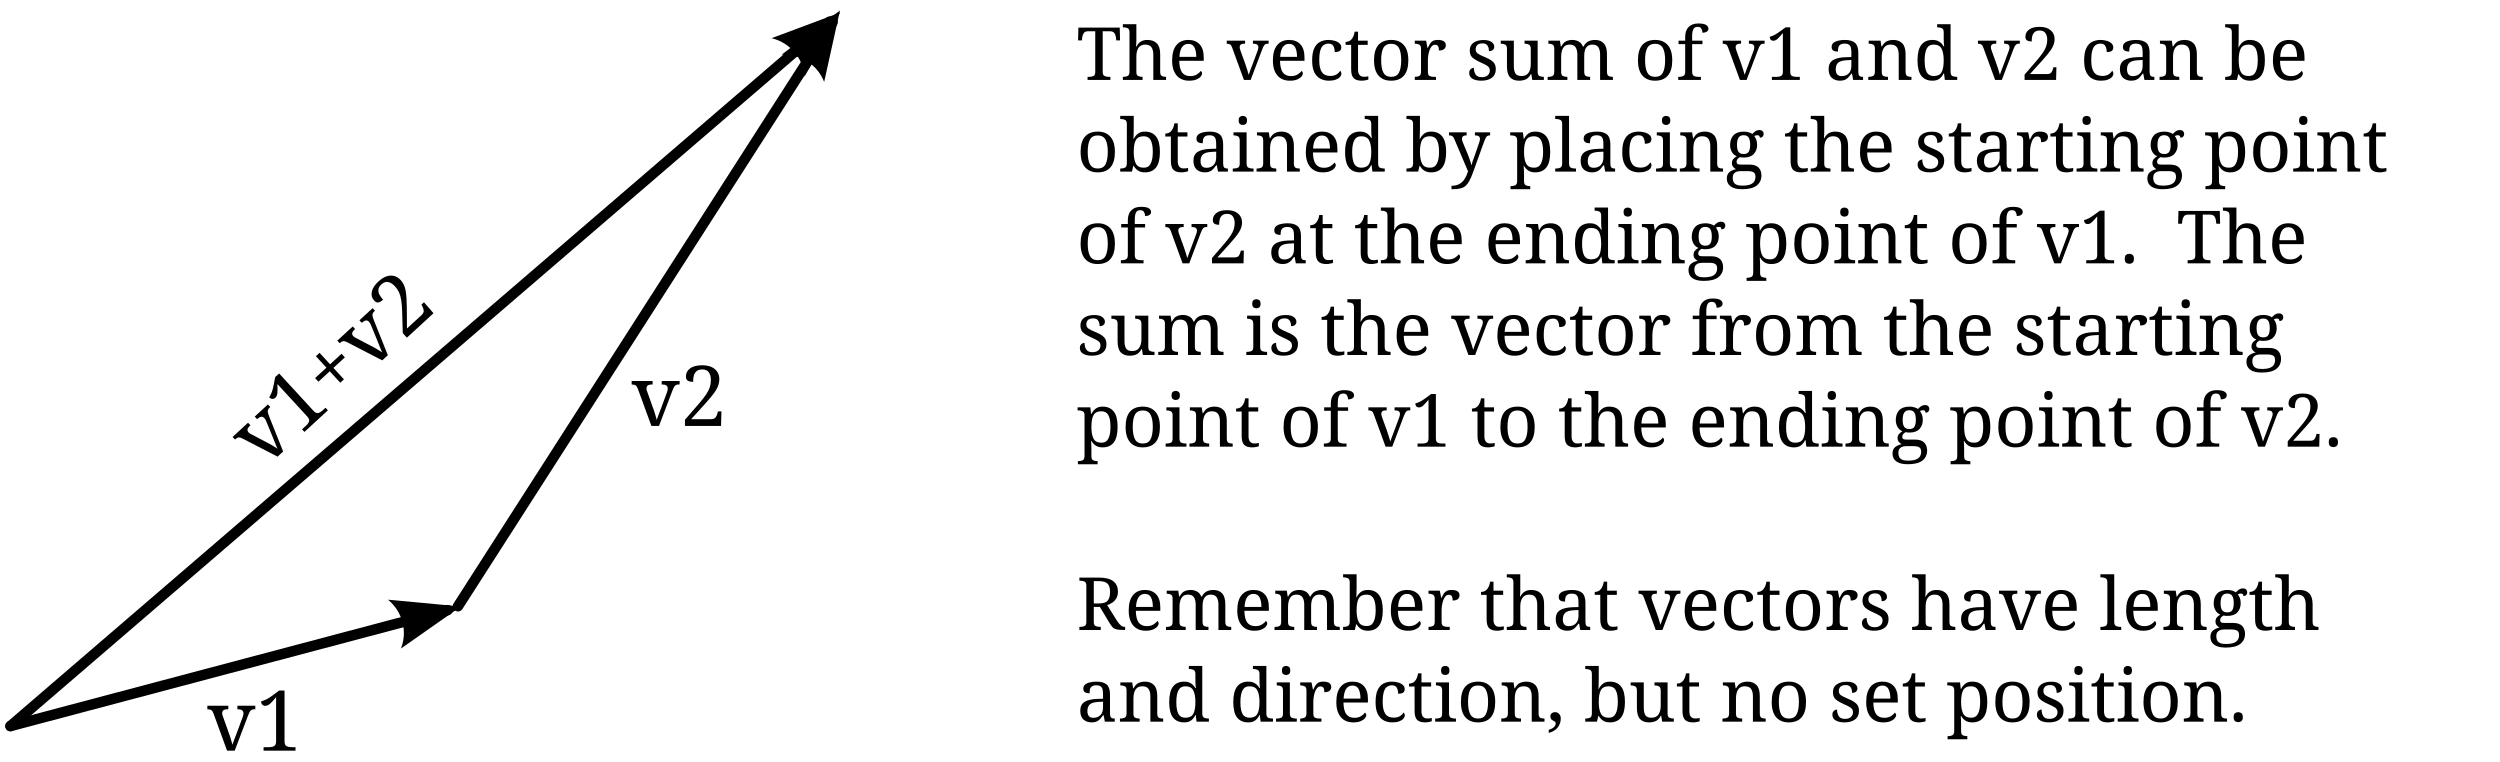
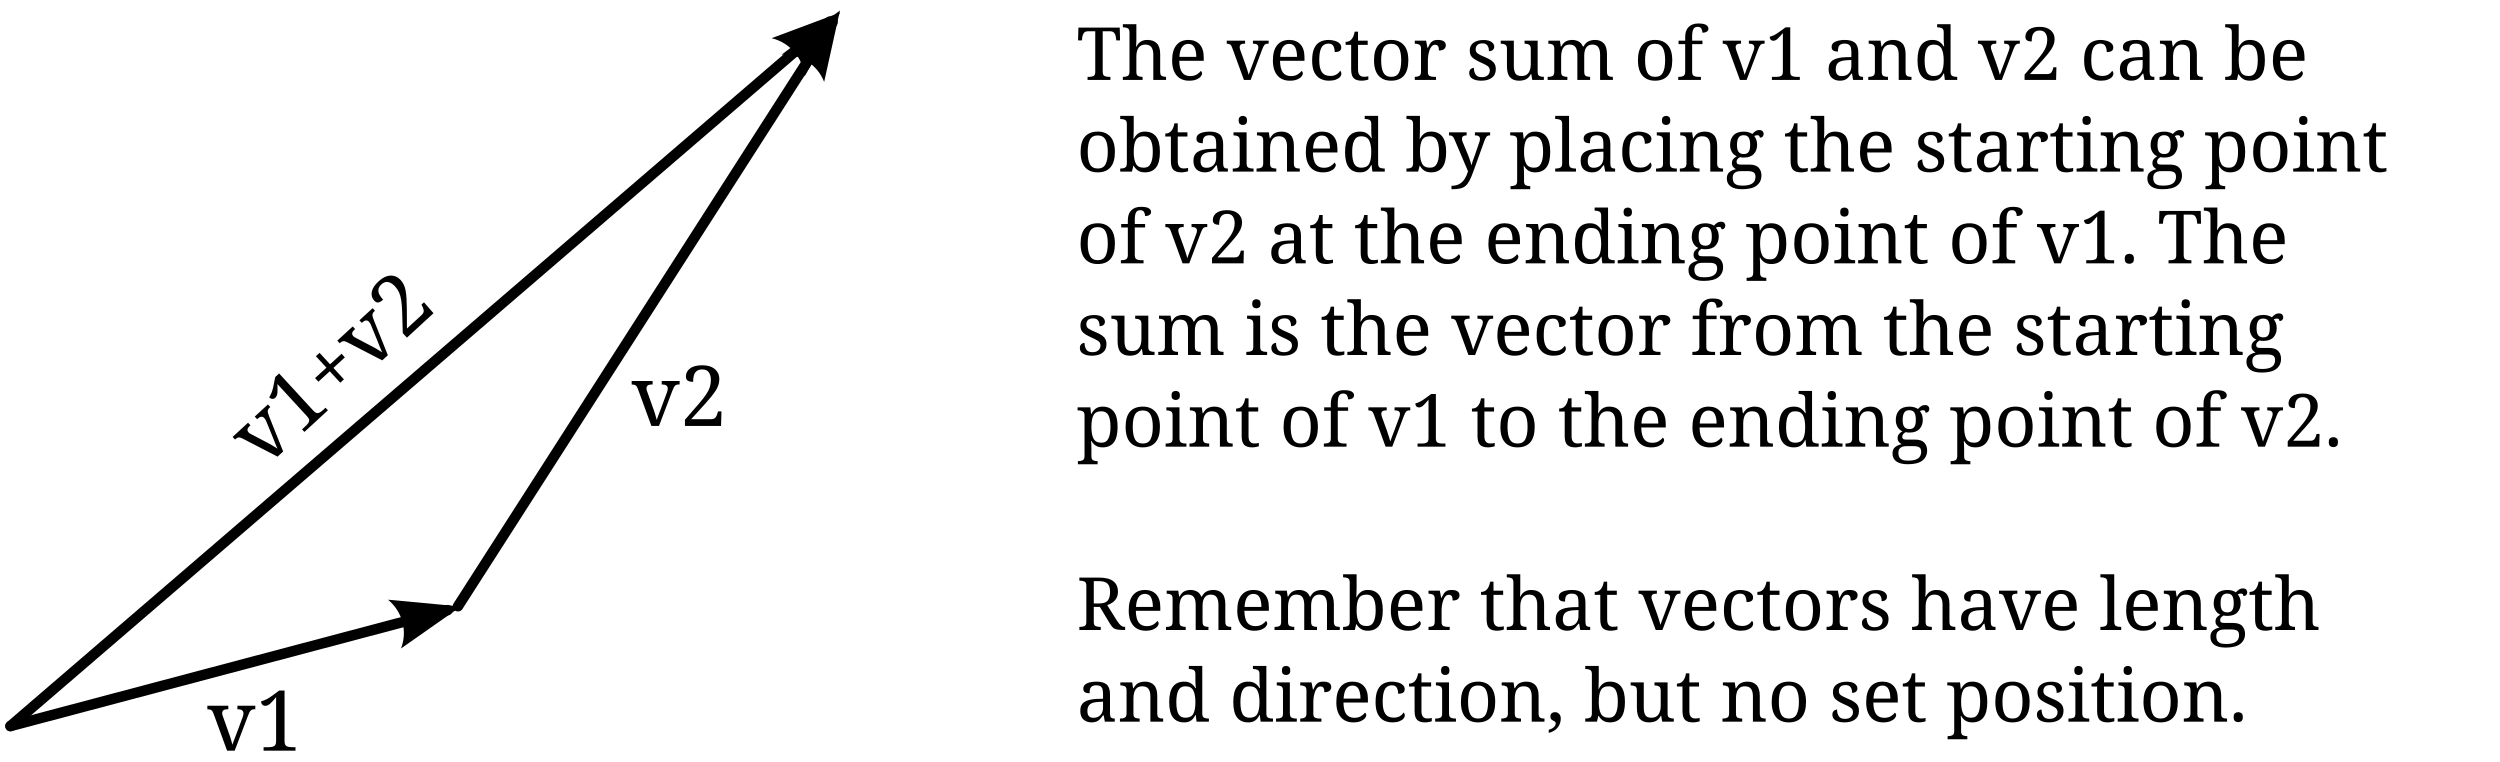
<svg xmlns="http://www.w3.org/2000/svg" width="477.249" height="145.309" id="svg2" version="1.1">
  <defs id="defs4">
    <marker orient="auto" refY="0" refX="0" id="Arrow2Mend" style="overflow:visible">
      <path id="path3788" style="fill-rule:evenodd;stroke-width:0.625;stroke-linejoin:round" d="M 8.719,4.034 -2.207,0.016 8.719,-4.002 c -1.745,2.372 -1.735,5.617 -6e-7,8.035 z" transform="scale(-0.6,-0.6)" />
    </marker>
  </defs>
  <g id="layer1" transform="translate(-134.4786,-104.2597)">
    <g id="g4249" transform="translate(0,1.206055)">
      <path id="path2985" d="M 136.479,241.66 219.904,219.533" style="fill:none;stroke:#000000;stroke-width:2;stroke-linecap:round;stroke-linejoin:miter;stroke-miterlimit:4;stroke-opacity:1;stroke-dasharray:none;marker-end:url(#Arrow2Mend)" />
      <path id="path2987" d="M 221.908,218.781 293.415,107.294" style="fill:none;stroke:#000000;stroke-width:2;stroke-linecap:round;stroke-linejoin:miter;stroke-miterlimit:4;stroke-opacity:1;stroke-dasharray:none;marker-end:url(#Arrow2Mend)" />
      <path style="fill:none;stroke:#000000;stroke-width:2;stroke-linecap:round;stroke-linejoin:miter;stroke-miterlimit:4;stroke-opacity:1;stroke-dasharray:none;marker-end:url(#Arrow2Mend)" d="M 136.479,241.66 292.865,107.19" id="path4201" />
      <text id="text4215" y="246.362" x="174" style="font-size:16px;font-style:normal;font-variant:normal;font-weight:normal;font-stretch:normal;text-align:start;line-height:125%;letter-spacing:0px;word-spacing:0px;text-anchor:start;fill:#000000;fill-opacity:1;stroke:none;font-family:serif;-inkscape-font-specification:Sans" xml:space="preserve">
        <tspan y="246.362" x="174" id="tspan4217">v1</tspan>
      </text>
      <text id="text4219" y="184.362" x="255" style="font-size:16px;font-style:normal;font-variant:normal;font-weight:normal;font-stretch:normal;text-align:start;line-height:125%;letter-spacing:0px;word-spacing:0px;text-anchor:start;fill:#000000;fill-opacity:1;stroke:none;font-family:serif;-inkscape-font-specification:Sans" xml:space="preserve">
        <tspan y="184.362" x="255" id="tspan4221">v2</tspan>
      </text>
      <text transform="matrix(0.7360637,-0.6769123,0.6769123,0.7360637,0,0)" id="text4223" y="266.916" x="5.392" style="font-size:16px;font-style:normal;font-variant:normal;font-weight:normal;font-stretch:normal;text-align:start;line-height:125%;letter-spacing:0px;word-spacing:0px;text-anchor:start;fill:#000000;fill-opacity:1;stroke:none;font-family:serif;-inkscape-font-specification:Sans" xml:space="preserve">
        <tspan y="266.916" x="5.392" id="tspan4225">v1+v2</tspan>
      </text>
    </g>
    <text xml:space="preserve" style="font-size:14px;font-style:normal;font-variant:normal;font-weight:normal;font-stretch:normal;text-align:start;line-height:125%;letter-spacing:0px;word-spacing:0px;text-anchor:start;fill:#000000;fill-opacity:1;stroke:none;font-family:serif;-inkscape-font-specification:Sans" x="340" y="119.526" id="text4231">
      <tspan id="tspan4233" x="340" y="119.526">The vector sum of v1 and v2 can be</tspan>
      <tspan x="340" y="137.026" id="tspan4235">obtained by placing the starting point</tspan>
-       <tspan x="340" y="154.526" id="tspan4237">of v2 at the ending point of v1.  The</tspan>
+       <tspan x="340" y="154.526" id="tspan4237">of v2 at the ending point of v1. The</tspan>
      <tspan x="340" y="172.026" id="tspan4239">sum is the vector from the starting</tspan>
      <tspan x="340" y="189.526" id="tspan4241">point of v1 to the ending point of v2.</tspan>
      <tspan x="340" y="207.026" id="tspan4243" />
      <tspan x="340" y="224.526" id="tspan4245">Remember that vectors have length</tspan>
      <tspan x="340" y="242.026" id="tspan4247">and direction, but no set position.</tspan>
    </text>
  </g>
</svg>
